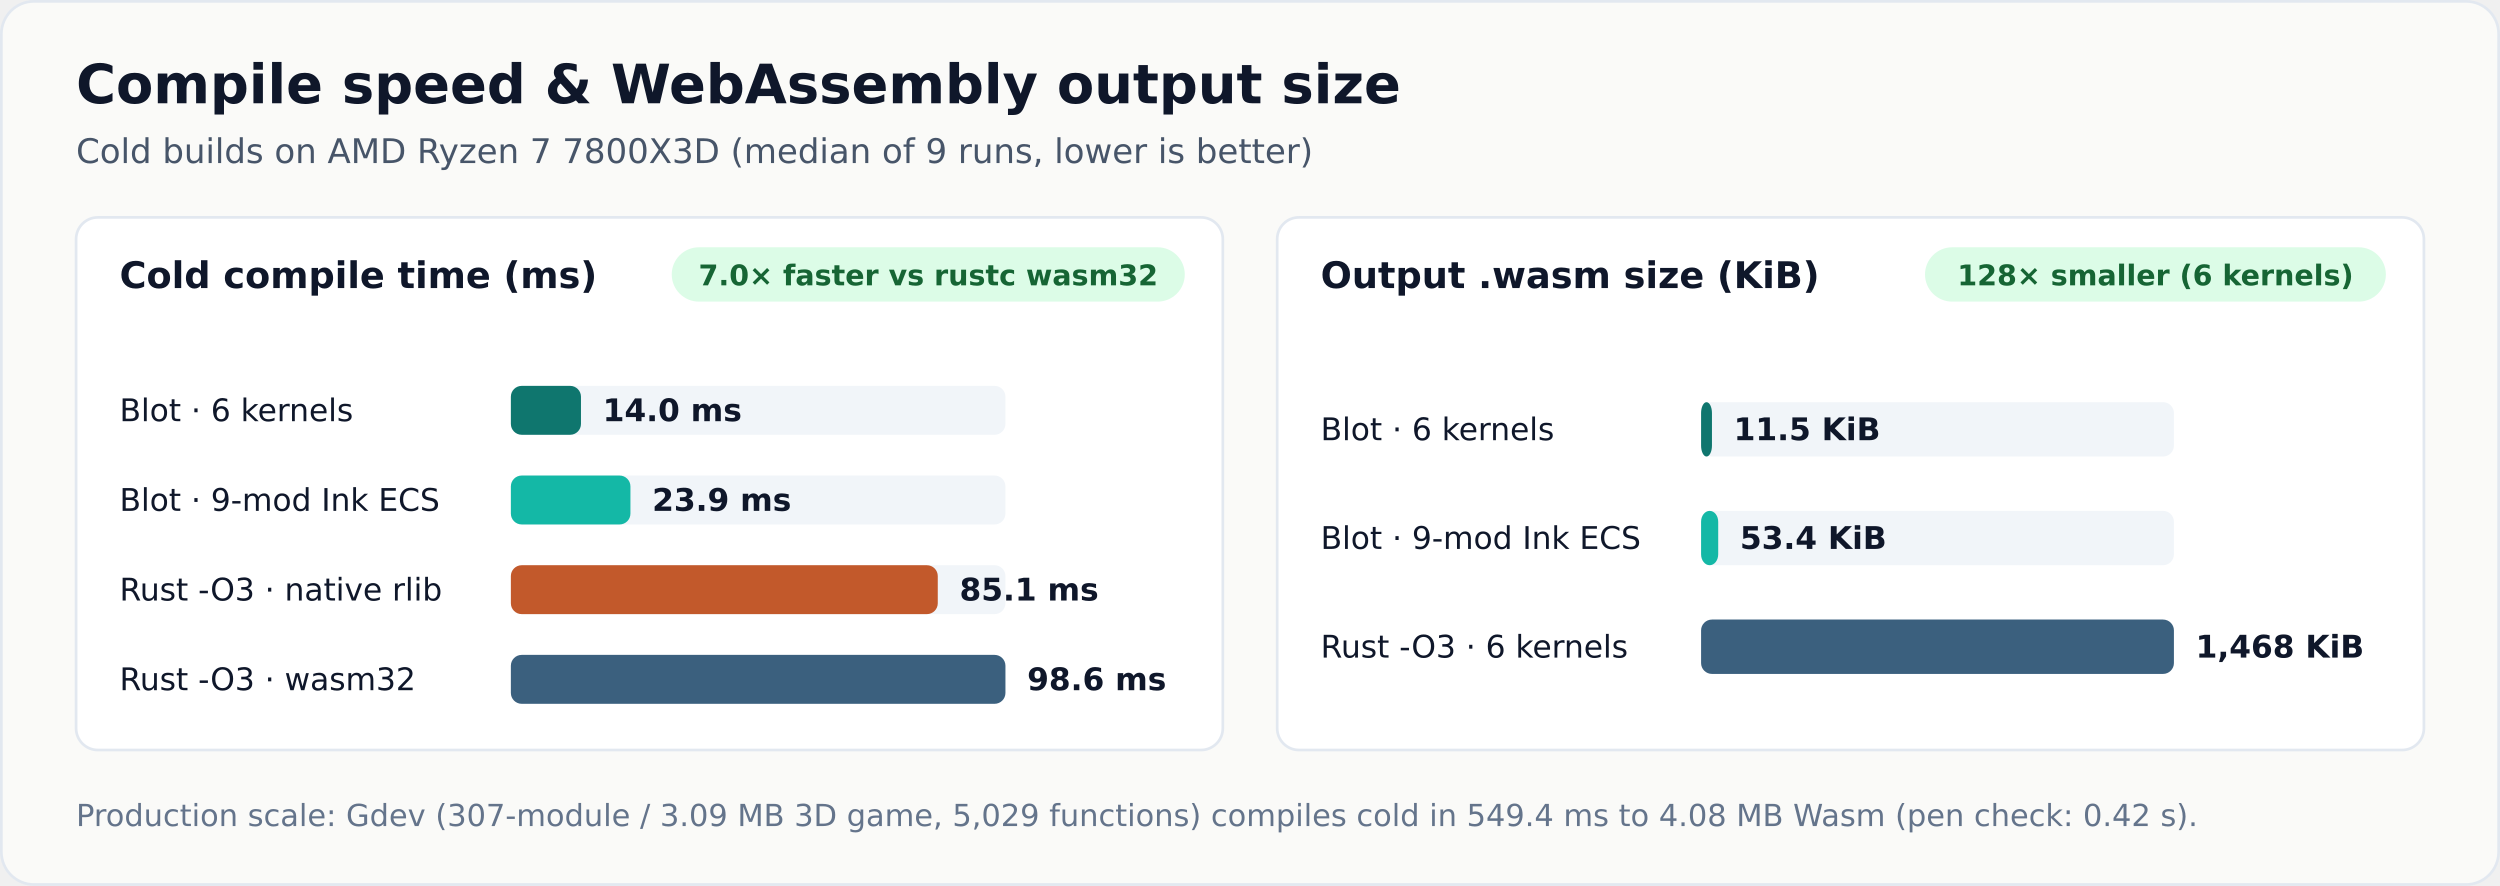
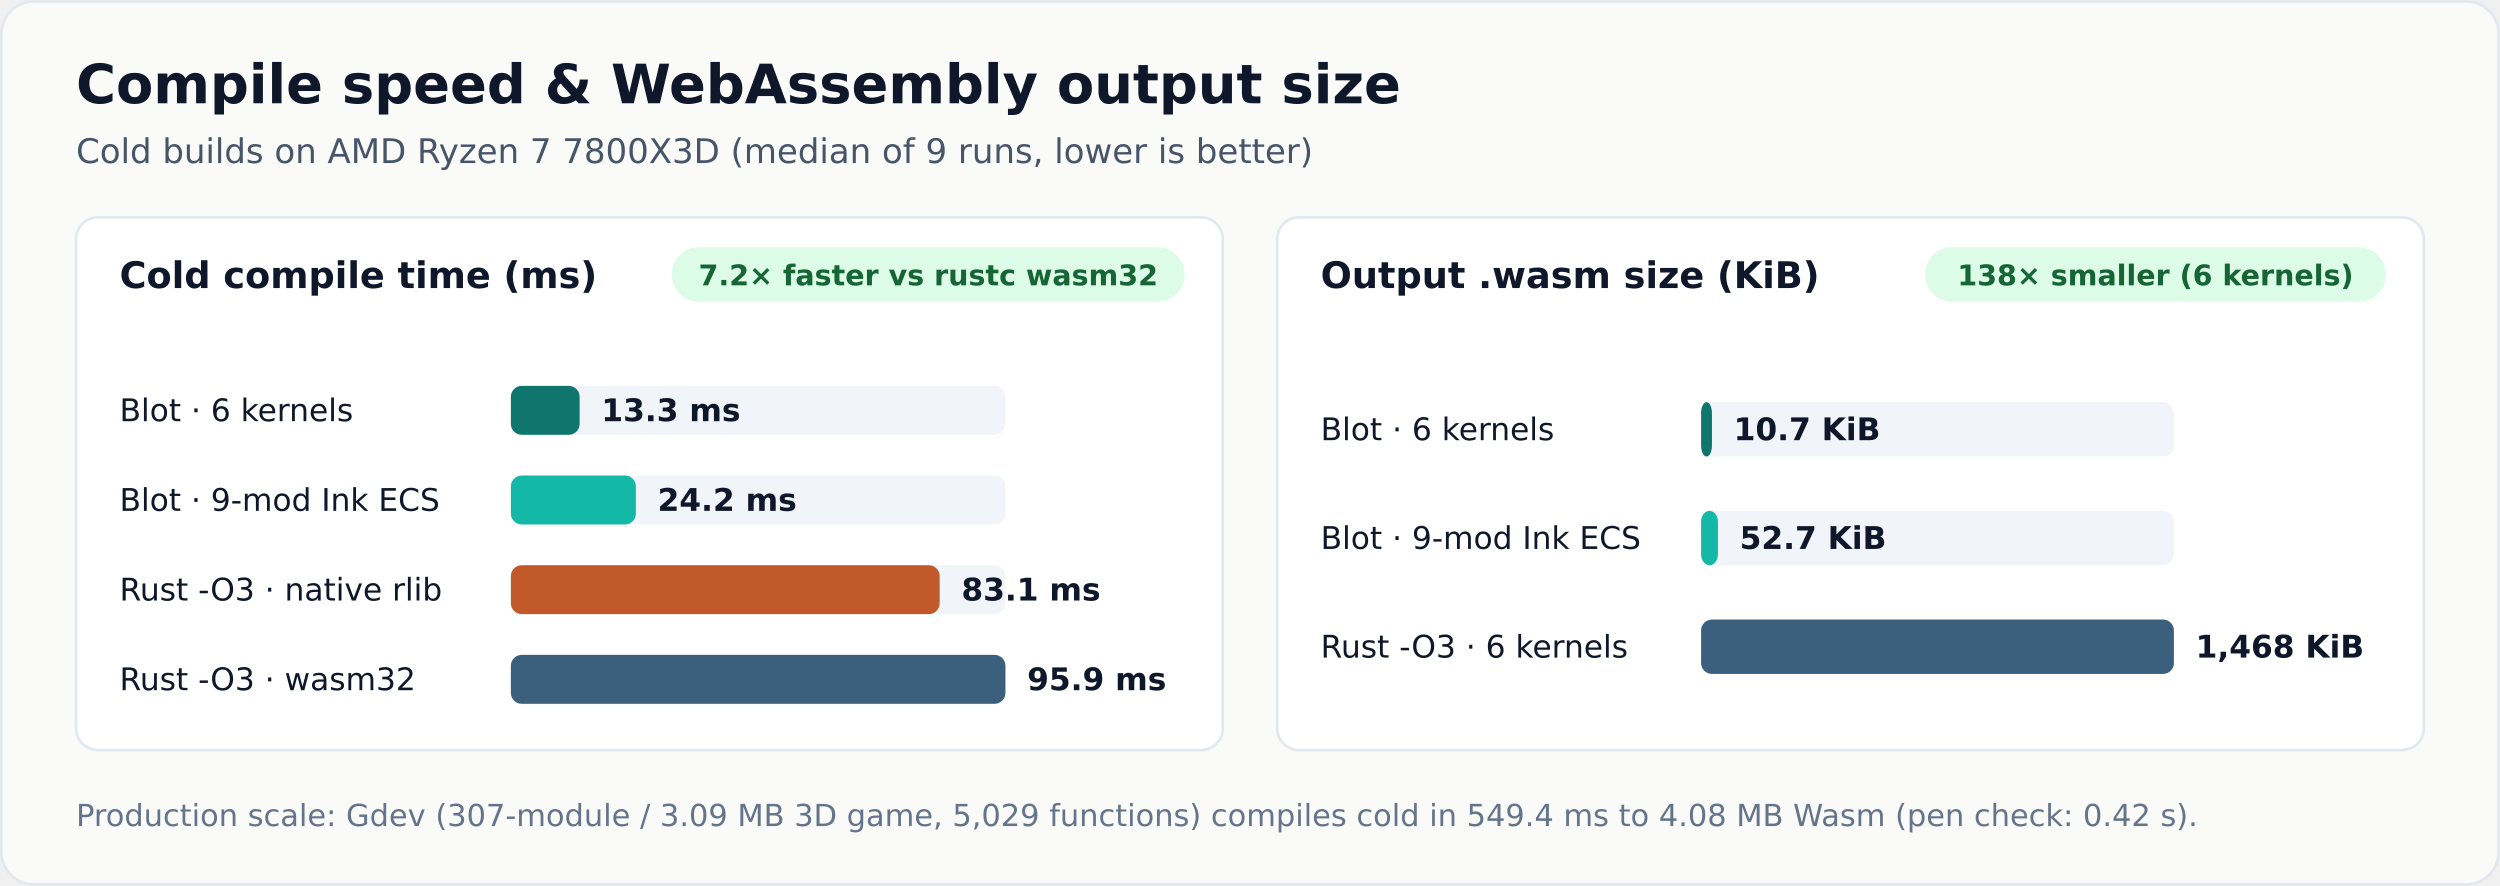
<svg xmlns="http://www.w3.org/2000/svg" width="920" height="326" viewBox="0 0 920 326" role="img" aria-label="Compile speed and WebAssembly output size: Blot vs Rust">
  <rect x="0.5" y="0.5" width="919" height="325" rx="12" fill="#fafaf8" stroke="#e2e8f0" />
  <text x="28.0" y="38.0" font-family="'DejaVu Sans', system-ui, -apple-system, 'Segoe UI', Helvetica, Arial, sans-serif" font-size="20" font-weight="700" fill="#0f172a" text-anchor="start">Compile speed &amp; WebAssembly output size</text>
  <text x="28.0" y="60.0" font-family="'DejaVu Sans', system-ui, -apple-system, 'Segoe UI', Helvetica, Arial, sans-serif" font-size="12.5" font-weight="400" fill="#475569" text-anchor="start">Cold builds on AMD Ryzen 7 7800X3D (median of 9 runs, lower is better)</text>
  <rect x="28" y="80" width="422" height="196" rx="8" fill="#ffffff" stroke="#e2e8f0" />
  <text x="44.0" y="106.0" font-family="'DejaVu Sans', system-ui, -apple-system, 'Segoe UI', Helvetica, Arial, sans-serif" font-size="13.5" font-weight="700" fill="#0f172a" text-anchor="start">Cold compile time (ms)</text>
  <rect x="247.2" y="91.0" width="188.8" height="20.0" rx="10" fill="#dcfce7" />
-   <text x="341.6" y="105.0" font-family="'DejaVu Sans', system-ui, -apple-system, 'Segoe UI', Helvetica, Arial, sans-serif" font-size="10.5" font-weight="600" fill="#166534" text-anchor="middle">7.0× faster vs rustc wasm32</text>
+   <text x="341.6" y="105.0" font-family="'DejaVu Sans', system-ui, -apple-system, 'Segoe UI', Helvetica, Arial, sans-serif" font-size="10.5" font-weight="600" fill="#166534" text-anchor="middle">7.2× faster vs rustc wasm32</text>
  <text x="44.0" y="155.0" font-family="'DejaVu Sans', system-ui, -apple-system, 'Segoe UI', Helvetica, Arial, sans-serif" font-size="11.5" font-weight="500" fill="#0f172a" text-anchor="start">Blot · 6 kernels</text>
  <rect x="188.0" y="142.0" width="182.0" height="18" rx="4" fill="#f1f5f9" />
-   <rect x="188.0" y="142.0" width="25.8" height="18" rx="4" fill="#0f766e" />
-   <text x="221.8" y="155.0" font-family="'DejaVu Sans', system-ui, -apple-system, 'Segoe UI', Helvetica, Arial, sans-serif" font-size="11.5" font-weight="600" fill="#0f172a" text-anchor="start">14.0 ms</text>
+   <rect x="188.0" y="142.0" width="25.3" height="18" rx="4" fill="#0f766e" />
+   <text x="221.3" y="155.0" font-family="'DejaVu Sans', system-ui, -apple-system, 'Segoe UI', Helvetica, Arial, sans-serif" font-size="11.5" font-weight="600" fill="#0f172a" text-anchor="start">13.3 ms</text>
  <text x="44.0" y="188.0" font-family="'DejaVu Sans', system-ui, -apple-system, 'Segoe UI', Helvetica, Arial, sans-serif" font-size="11.5" font-weight="500" fill="#0f172a" text-anchor="start">Blot · 9-mod Ink ECS</text>
  <rect x="188.0" y="175.0" width="182.0" height="18" rx="4" fill="#f1f5f9" />
-   <rect x="188.0" y="175.0" width="44.0" height="18" rx="4" fill="#14b8a6" />
-   <text x="240.0" y="188.0" font-family="'DejaVu Sans', system-ui, -apple-system, 'Segoe UI', Helvetica, Arial, sans-serif" font-size="11.5" font-weight="600" fill="#0f172a" text-anchor="start">23.9 ms</text>
+   <rect x="188.0" y="175.0" width="46.0" height="18" rx="4" fill="#14b8a6" />
+   <text x="242.0" y="188.0" font-family="'DejaVu Sans', system-ui, -apple-system, 'Segoe UI', Helvetica, Arial, sans-serif" font-size="11.5" font-weight="600" fill="#0f172a" text-anchor="start">24.2 ms</text>
  <text x="44.0" y="221.0" font-family="'DejaVu Sans', system-ui, -apple-system, 'Segoe UI', Helvetica, Arial, sans-serif" font-size="11.5" font-weight="500" fill="#0f172a" text-anchor="start">Rust -O3 · native rlib</text>
  <rect x="188.0" y="208.0" width="182.0" height="18" rx="4" fill="#f1f5f9" />
-   <rect x="188.0" y="208.0" width="157.1" height="18" rx="4" fill="#c2592b" />
-   <text x="353.1" y="221.0" font-family="'DejaVu Sans', system-ui, -apple-system, 'Segoe UI', Helvetica, Arial, sans-serif" font-size="11.5" font-weight="600" fill="#0f172a" text-anchor="start">85.1 ms</text>
+   <rect x="188.0" y="208.0" width="157.8" height="18" rx="4" fill="#c2592b" />
+   <text x="353.8" y="221.0" font-family="'DejaVu Sans', system-ui, -apple-system, 'Segoe UI', Helvetica, Arial, sans-serif" font-size="11.5" font-weight="600" fill="#0f172a" text-anchor="start">83.1 ms</text>
  <text x="44.0" y="254.0" font-family="'DejaVu Sans', system-ui, -apple-system, 'Segoe UI', Helvetica, Arial, sans-serif" font-size="11.5" font-weight="500" fill="#0f172a" text-anchor="start">Rust -O3 · wasm32</text>
  <rect x="188.0" y="241.0" width="182.0" height="18" rx="4" fill="#f1f5f9" />
  <rect x="188.0" y="241.0" width="182.0" height="18" rx="4" fill="#3b607e" />
-   <text x="378.0" y="254.0" font-family="'DejaVu Sans', system-ui, -apple-system, 'Segoe UI', Helvetica, Arial, sans-serif" font-size="11.5" font-weight="600" fill="#0f172a" text-anchor="start">98.6 ms</text>
+   <text x="378.0" y="254.0" font-family="'DejaVu Sans', system-ui, -apple-system, 'Segoe UI', Helvetica, Arial, sans-serif" font-size="11.5" font-weight="600" fill="#0f172a" text-anchor="start">95.9 ms</text>
  <rect x="470" y="80" width="422" height="196" rx="8" fill="#ffffff" stroke="#e2e8f0" />
  <text x="486.0" y="106.0" font-family="'DejaVu Sans', system-ui, -apple-system, 'Segoe UI', Helvetica, Arial, sans-serif" font-size="13.5" font-weight="700" fill="#0f172a" text-anchor="start">Output .wasm size (KiB)</text>
  <rect x="708.4" y="91.0" width="169.6" height="20.0" rx="10" fill="#dcfce7" />
-   <text x="793.2" y="105.0" font-family="'DejaVu Sans', system-ui, -apple-system, 'Segoe UI', Helvetica, Arial, sans-serif" font-size="10.5" font-weight="600" fill="#166534" text-anchor="middle">128× smaller (6 kernels)</text>
+   <text x="793.2" y="105.0" font-family="'DejaVu Sans', system-ui, -apple-system, 'Segoe UI', Helvetica, Arial, sans-serif" font-size="10.5" font-weight="600" fill="#166534" text-anchor="middle">138× smaller (6 kernels)</text>
  <text x="486.0" y="162.0" font-family="'DejaVu Sans', system-ui, -apple-system, 'Segoe UI', Helvetica, Arial, sans-serif" font-size="11.5" font-weight="500" fill="#0f172a" text-anchor="start">Blot · 6 kernels</text>
  <rect x="626.0" y="148.0" width="174.0" height="20" rx="4" fill="#f1f5f9" />
  <rect x="626.0" y="148.0" width="4.0" height="20" rx="4" fill="#0f766e" />
-   <text x="638.0" y="162.0" font-family="'DejaVu Sans', system-ui, -apple-system, 'Segoe UI', Helvetica, Arial, sans-serif" font-size="11.5" font-weight="600" fill="#0f172a" text-anchor="start">11.5 KiB</text>
+   <text x="638.0" y="162.0" font-family="'DejaVu Sans', system-ui, -apple-system, 'Segoe UI', Helvetica, Arial, sans-serif" font-size="11.5" font-weight="600" fill="#0f172a" text-anchor="start">10.7 KiB</text>
  <text x="486.0" y="202.0" font-family="'DejaVu Sans', system-ui, -apple-system, 'Segoe UI', Helvetica, Arial, sans-serif" font-size="11.5" font-weight="500" fill="#0f172a" text-anchor="start">Blot · 9-mod Ink ECS</text>
  <rect x="626.0" y="188.0" width="174.0" height="20" rx="4" fill="#f1f5f9" />
-   <rect x="626.0" y="188.0" width="6.3" height="20" rx="4" fill="#14b8a6" />
-   <text x="640.3" y="202.0" font-family="'DejaVu Sans', system-ui, -apple-system, 'Segoe UI', Helvetica, Arial, sans-serif" font-size="11.5" font-weight="600" fill="#0f172a" text-anchor="start">53.4 KiB</text>
+   <rect x="626.0" y="188.0" width="6.2" height="20" rx="4" fill="#14b8a6" />
+   <text x="640.2" y="202.0" font-family="'DejaVu Sans', system-ui, -apple-system, 'Segoe UI', Helvetica, Arial, sans-serif" font-size="11.5" font-weight="600" fill="#0f172a" text-anchor="start">52.7 KiB</text>
  <text x="486.0" y="242.0" font-family="'DejaVu Sans', system-ui, -apple-system, 'Segoe UI', Helvetica, Arial, sans-serif" font-size="11.5" font-weight="500" fill="#0f172a" text-anchor="start">Rust -O3 · 6 kernels</text>
  <rect x="626.0" y="228.0" width="174.0" height="20" rx="4" fill="#f1f5f9" />
  <rect x="626.0" y="228.0" width="174.0" height="20" rx="4" fill="#3b607e" />
  <text x="808.0" y="242.0" font-family="'DejaVu Sans', system-ui, -apple-system, 'Segoe UI', Helvetica, Arial, sans-serif" font-size="11.5" font-weight="600" fill="#0f172a" text-anchor="start">1,468 KiB</text>
  <text x="28.0" y="304.0" font-family="'DejaVu Sans', system-ui, -apple-system, 'Segoe UI', Helvetica, Arial, sans-serif" font-size="11.2" font-weight="400" fill="#64748b" text-anchor="start">Production scale: Gdev (307-module / 3.09 MB 3D game, 5,029 functions) compiles cold in 549.4 ms to 4.08 MB Wasm (pen check: 0.42 s).</text>
</svg>
